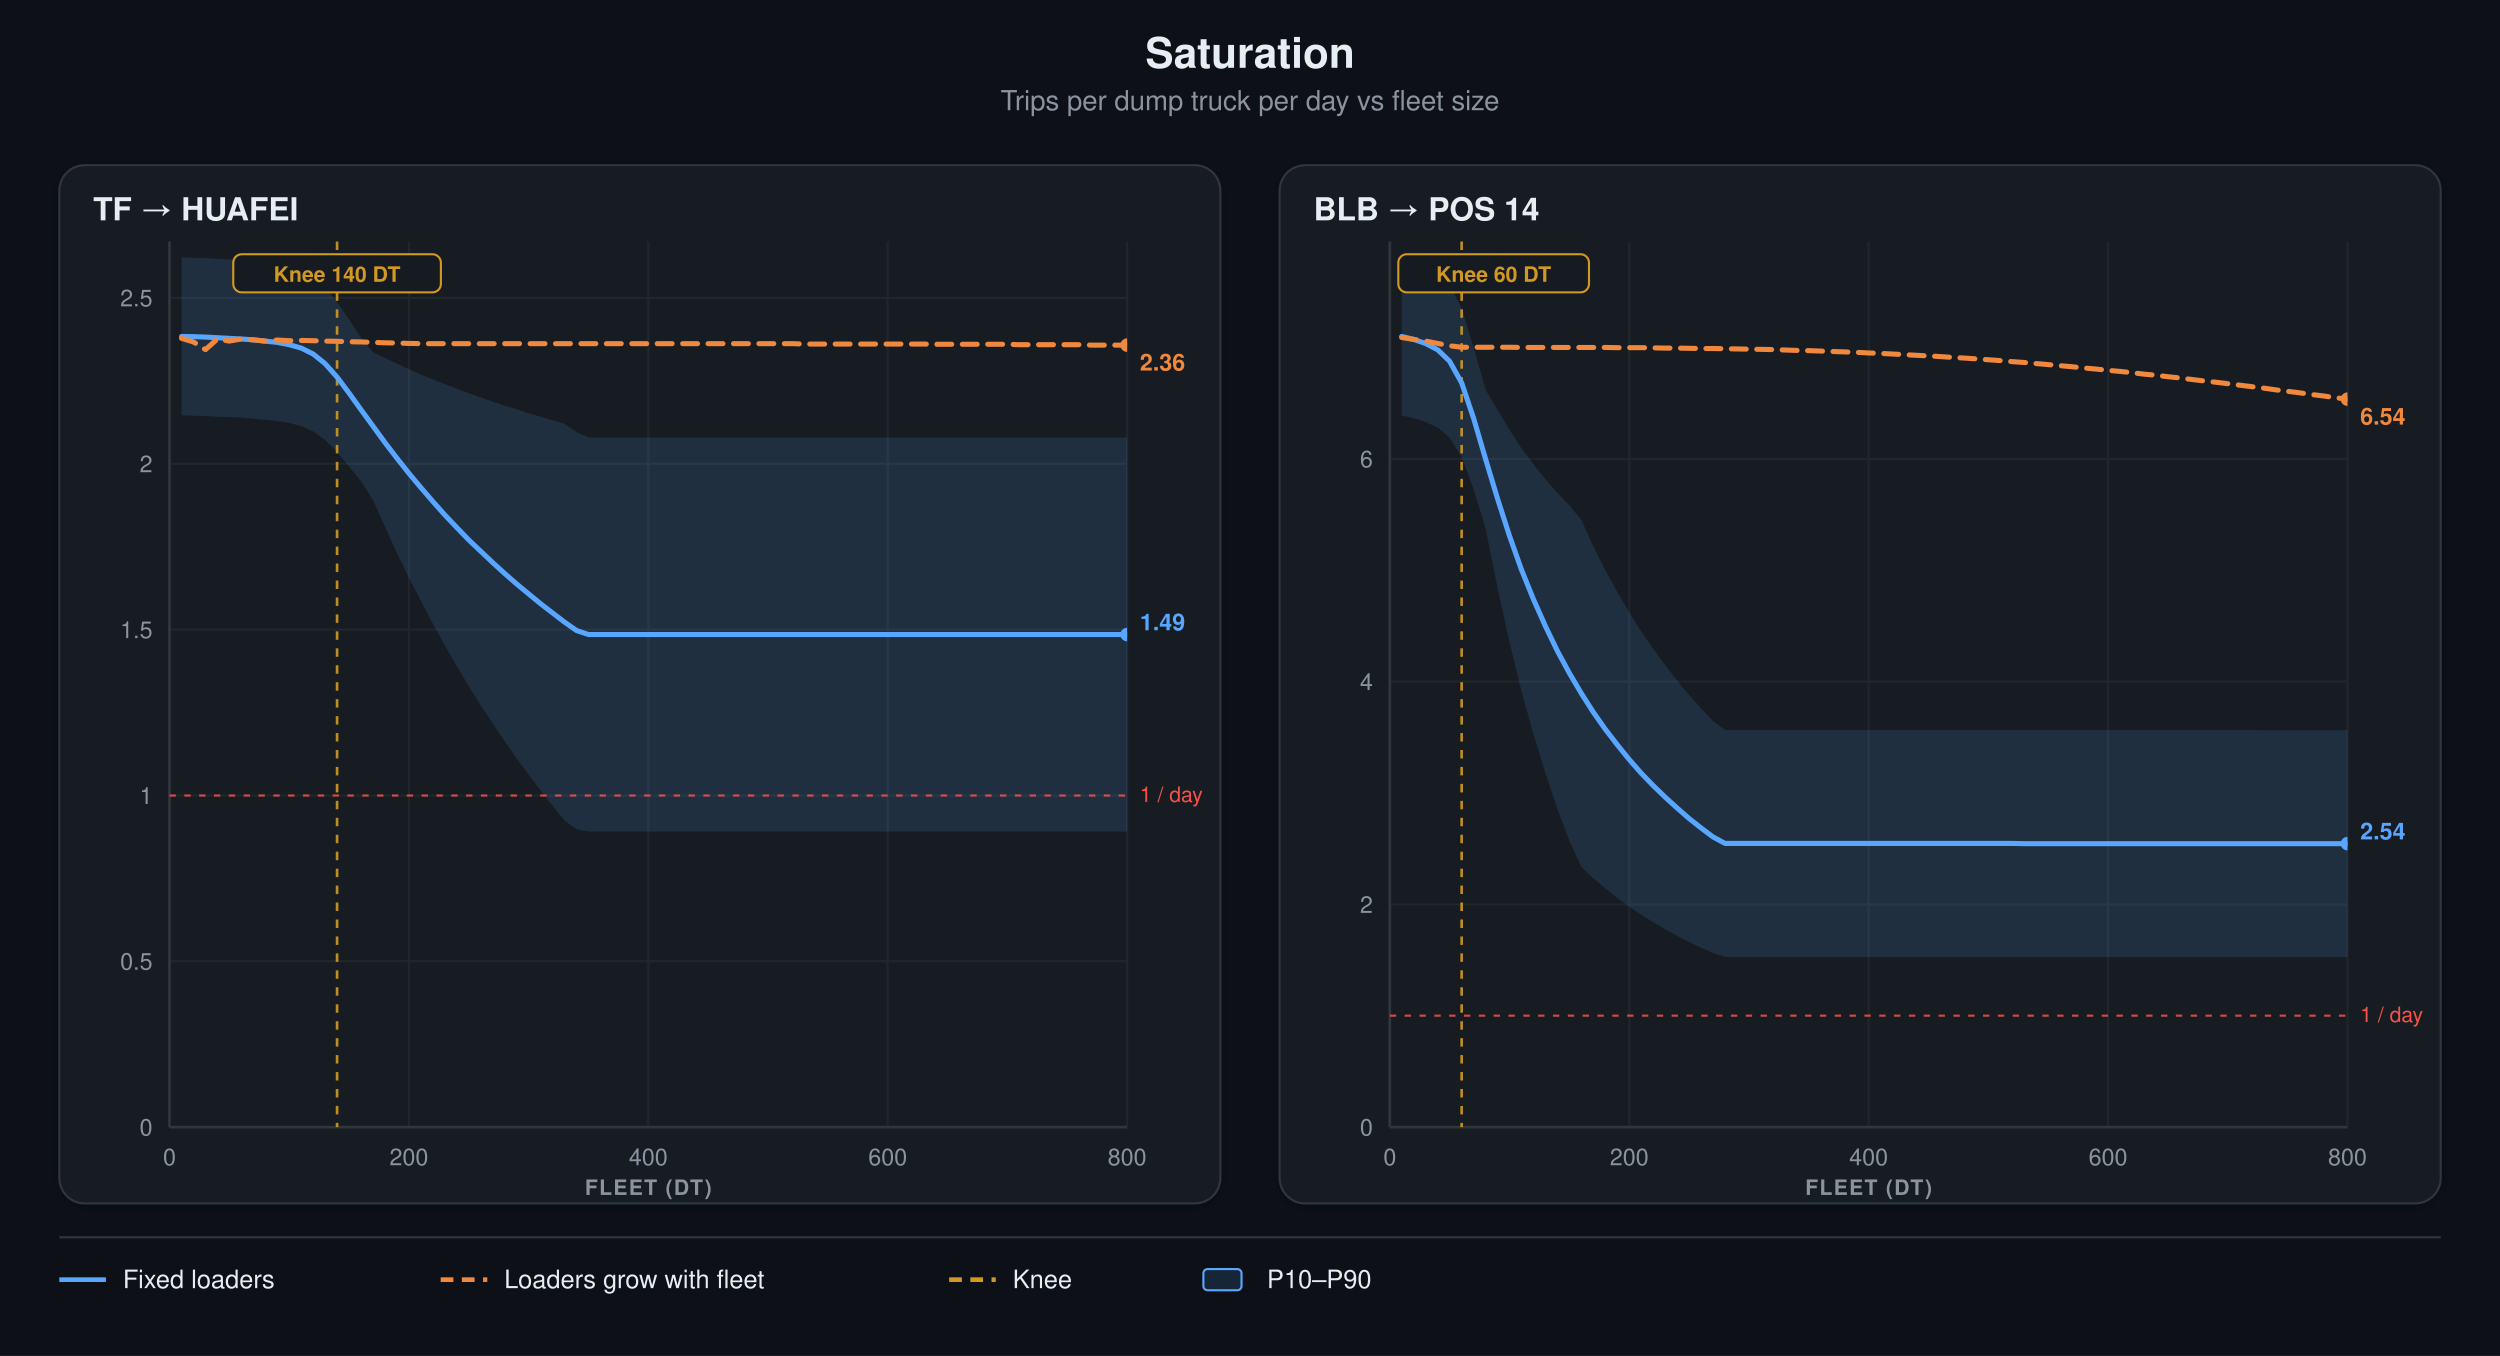
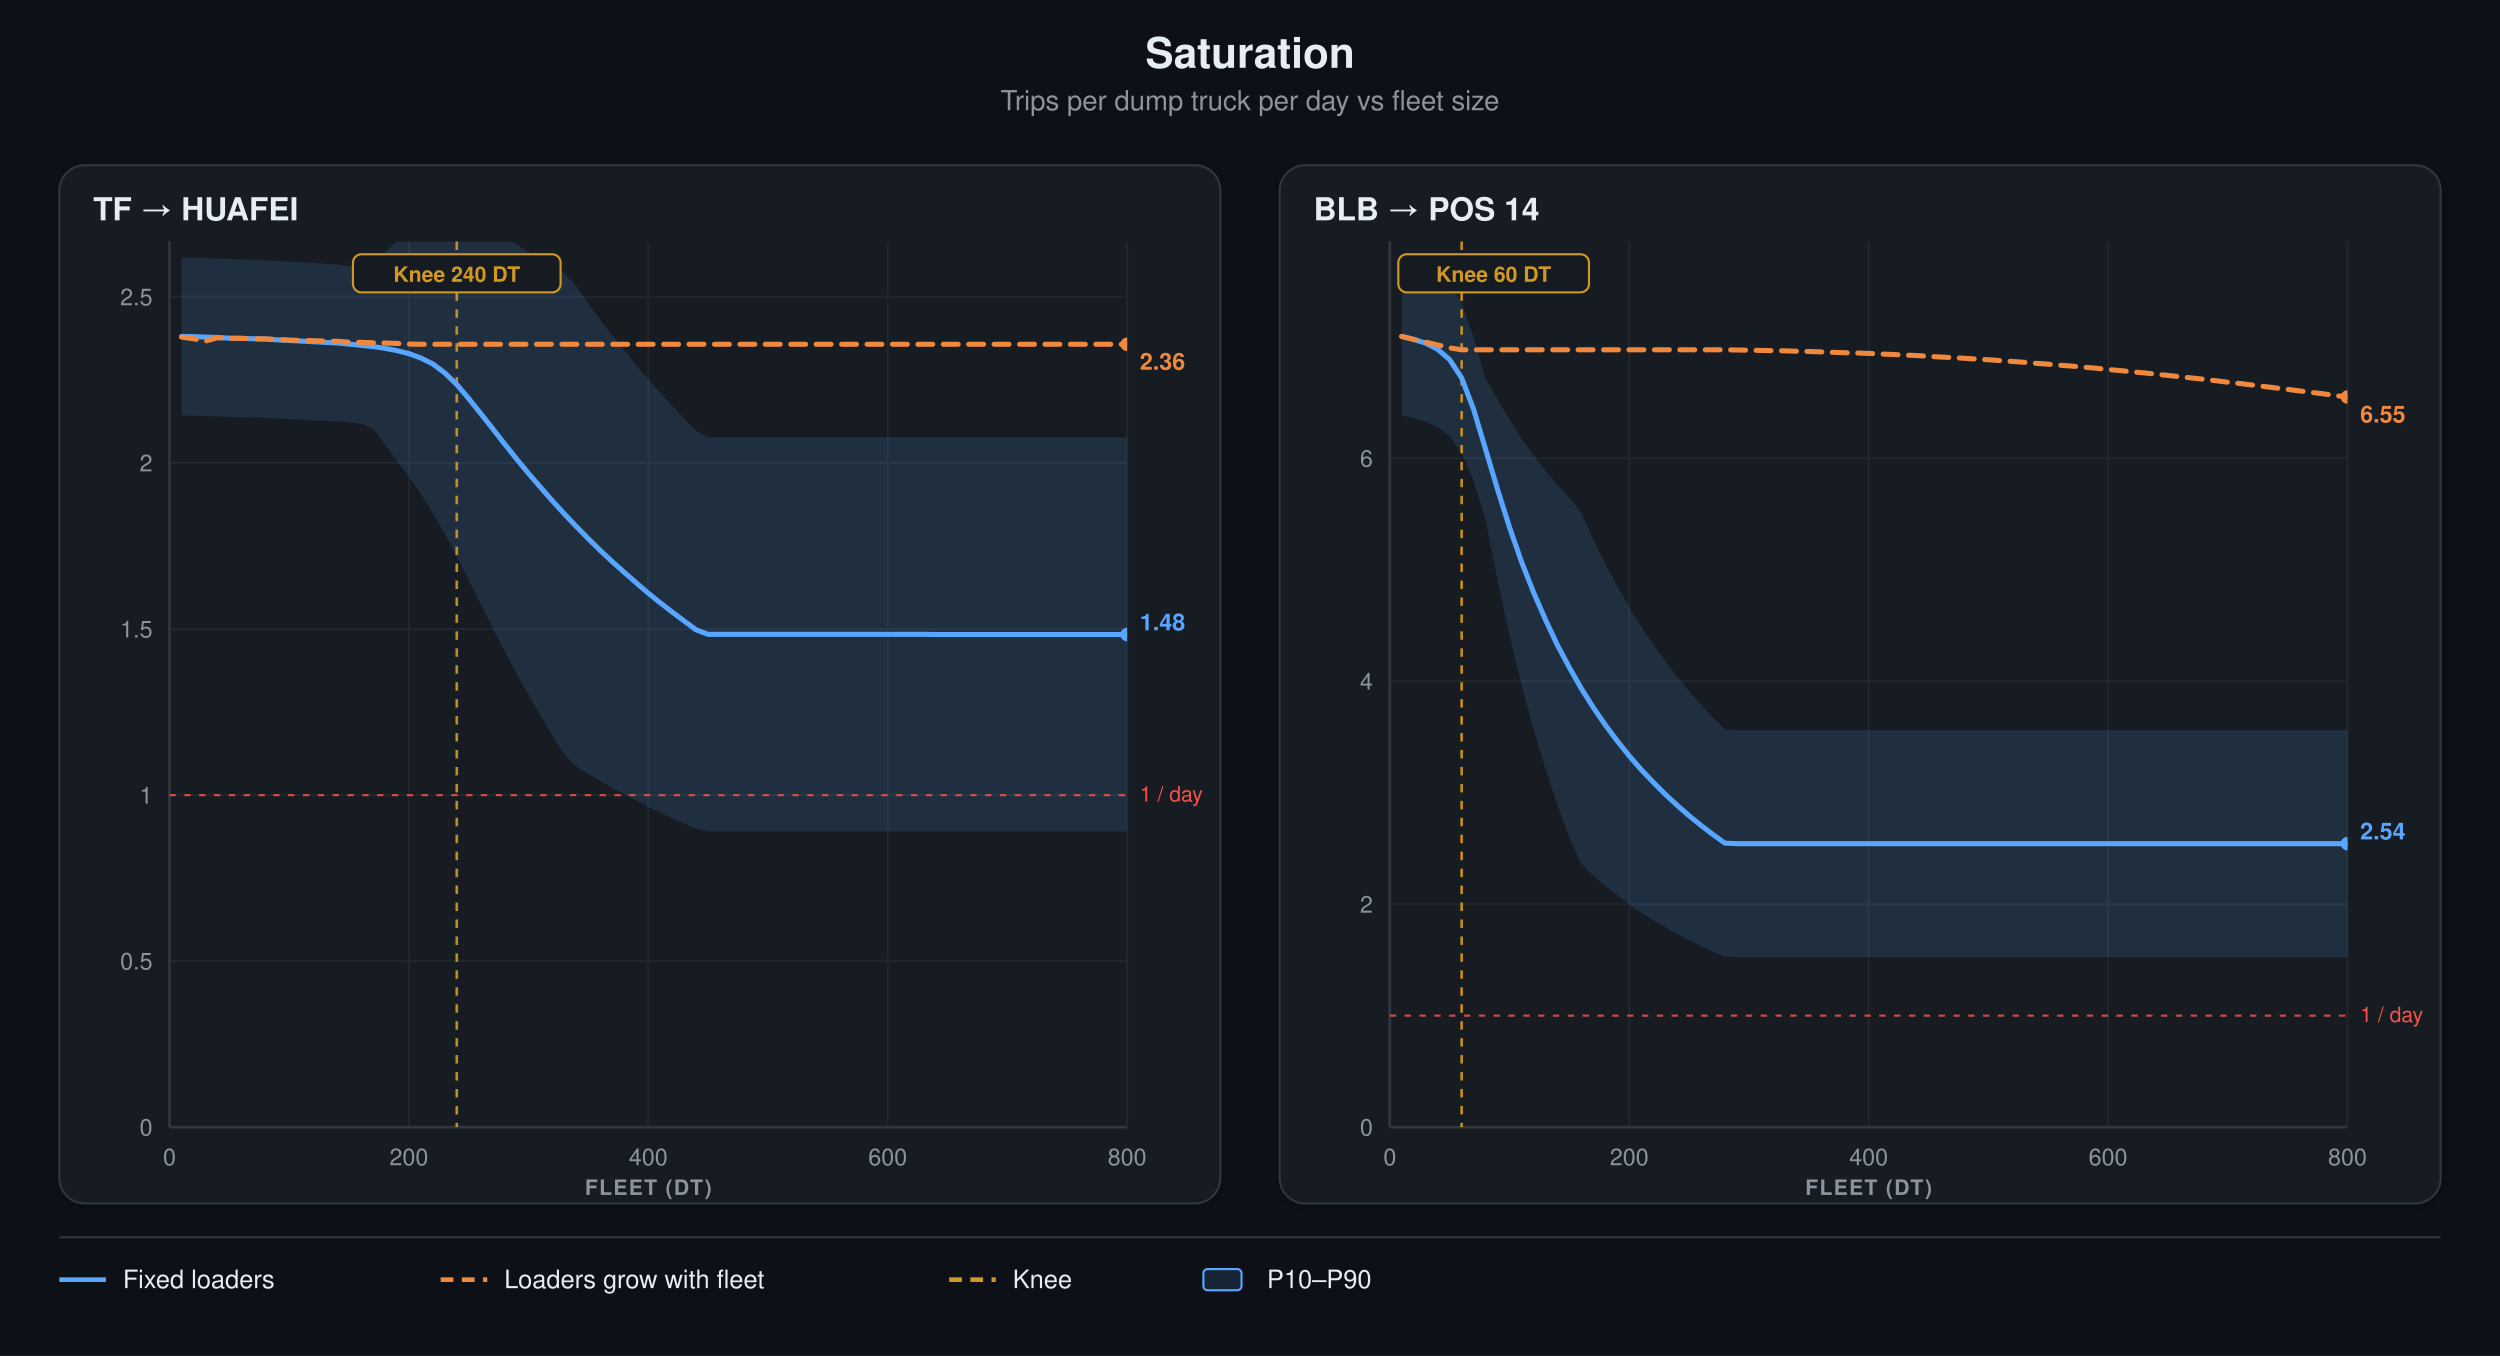
<svg xmlns="http://www.w3.org/2000/svg" width="1180" height="640" viewBox="0 0 1180 640" font-family="ui-sans-serif,system-ui,-apple-system,Segoe UI,Helvetica,Arial,sans-serif">
  <rect width="1180" height="640" fill="#0d1117" />
  <text x="590" y="32" fill="#e6edf3" font-size="20" font-weight="700" text-anchor="middle">Saturation</text>
  <text x="590" y="52" fill="#8b949e" font-size="13" text-anchor="middle">Trips per dump truck per day vs fleet size</text>
  <defs>
    <filter id="sc-soft" x="-5%" y="-5%" width="110%" height="110%">
      <feDropShadow dx="0" dy="1" stdDeviation="2" flood-color="#000" flood-opacity=".35" />
    </filter>
  </defs>
  <g filter="url(#sc-soft)">
    <rect x="28.0" y="78.0" width="548.0" height="490.0" rx="12" fill="#161b22" stroke="#30363d" />
  </g>
  <text x="44.0" y="104.0" fill="#e6edf3" font-size="15" font-weight="700">TF → HUAFEI</text>
  <clipPath id="sc-clip-0">
    <rect x="80.0" y="114.0" width="452.0" height="418.0" />
  </clipPath>
  <line x1="80.0" y1="532.0" x2="532.0" y2="532.0" stroke="#21262d" stroke-width="1" />
  <text x="72.0" y="536.0" fill="#8b949e" font-size="11" text-anchor="end" style="font-variant-numeric:tabular-nums">0</text>
-   <line x1="80.0" y1="453.7" x2="532.0" y2="453.7" stroke="#21262d" stroke-width="1" />
-   <text x="72.0" y="457.7" fill="#8b949e" font-size="11" text-anchor="end" style="font-variant-numeric:tabular-nums">0.5</text>
-   <line x1="80.0" y1="375.5" x2="532.0" y2="375.5" stroke="#21262d" stroke-width="1" />
-   <text x="72.0" y="379.5" fill="#8b949e" font-size="11" text-anchor="end" style="font-variant-numeric:tabular-nums">1</text>
-   <line x1="80.0" y1="297.2" x2="532.0" y2="297.2" stroke="#21262d" stroke-width="1" />
-   <text x="72.0" y="301.2" fill="#8b949e" font-size="11" text-anchor="end" style="font-variant-numeric:tabular-nums">1.5</text>
-   <line x1="80.0" y1="218.9" x2="532.0" y2="218.9" stroke="#21262d" stroke-width="1" />
-   <text x="72.0" y="222.9" fill="#8b949e" font-size="11" text-anchor="end" style="font-variant-numeric:tabular-nums">2</text>
-   <line x1="80.0" y1="140.6" x2="532.0" y2="140.6" stroke="#21262d" stroke-width="1" />
-   <text x="72.0" y="144.6" fill="#8b949e" font-size="11" text-anchor="end" style="font-variant-numeric:tabular-nums">2.5</text>
+   <line x1="80.0" y1="453.6" x2="532.0" y2="453.6" stroke="#21262d" stroke-width="1" />
+   <text x="72.0" y="457.6" fill="#8b949e" font-size="11" text-anchor="end" style="font-variant-numeric:tabular-nums">0.5</text>
+   <line x1="80.0" y1="375.3" x2="532.0" y2="375.3" stroke="#21262d" stroke-width="1" />
+   <text x="72.0" y="379.3" fill="#8b949e" font-size="11" text-anchor="end" style="font-variant-numeric:tabular-nums">1</text>
+   <line x1="80.0" y1="296.9" x2="532.0" y2="296.9" stroke="#21262d" stroke-width="1" />
+   <text x="72.0" y="300.9" fill="#8b949e" font-size="11" text-anchor="end" style="font-variant-numeric:tabular-nums">1.5</text>
+   <line x1="80.0" y1="218.5" x2="532.0" y2="218.5" stroke="#21262d" stroke-width="1" />
+   <text x="72.0" y="222.5" fill="#8b949e" font-size="11" text-anchor="end" style="font-variant-numeric:tabular-nums">2</text>
+   <line x1="80.0" y1="140.1" x2="532.0" y2="140.1" stroke="#21262d" stroke-width="1" />
+   <text x="72.0" y="144.1" fill="#8b949e" font-size="11" text-anchor="end" style="font-variant-numeric:tabular-nums">2.5</text>
  <line x1="80.0" y1="114.0" x2="80.0" y2="532.0" stroke="#21262d" stroke-width="1" />
  <text x="80.0" y="550.0" fill="#8b949e" font-size="11" text-anchor="middle" style="font-variant-numeric:tabular-nums">0</text>
  <line x1="193.0" y1="114.0" x2="193.0" y2="532.0" stroke="#21262d" stroke-width="1" />
  <text x="193.0" y="550.0" fill="#8b949e" font-size="11" text-anchor="middle" style="font-variant-numeric:tabular-nums">200</text>
  <line x1="306.0" y1="114.0" x2="306.0" y2="532.0" stroke="#21262d" stroke-width="1" />
  <text x="306.0" y="550.0" fill="#8b949e" font-size="11" text-anchor="middle" style="font-variant-numeric:tabular-nums">400</text>
  <line x1="419.0" y1="114.0" x2="419.0" y2="532.0" stroke="#21262d" stroke-width="1" />
  <text x="419.0" y="550.0" fill="#8b949e" font-size="11" text-anchor="middle" style="font-variant-numeric:tabular-nums">600</text>
  <line x1="532.0" y1="114.0" x2="532.0" y2="532.0" stroke="#21262d" stroke-width="1" />
  <text x="532.0" y="550.0" fill="#8b949e" font-size="11" text-anchor="middle" style="font-variant-numeric:tabular-nums">800</text>
  <line x1="80.0" y1="114.0" x2="80.0" y2="532.0" stroke="#30363d" stroke-width="1.25" />
  <line x1="80.0" y1="532.0" x2="532.0" y2="532.0" stroke="#30363d" stroke-width="1.25" />
  <text x="306.0" y="564.0" fill="#8b949e" font-size="10" font-weight="700" letter-spacing=".06em" text-anchor="middle">FLEET (DT)</text>
  <g clip-path="url(#sc-clip-0)">
-     <polygon points="85.7,121.4 91.3,121.7 97.0,121.8 102.6,122.2 108.2,122.5 113.9,122.8 119.5,123.2 125.2,123.9 130.8,124.7 136.5,125.8 142.2,127.6 147.8,130.6 153.4,135.6 159.1,142.7 164.8,150.8 170.4,159.4 176.1,166.3 181.7,169.0 187.3,171.6 193.0,174.3 198.7,176.8 204.3,179.1 209.9,181.3 215.6,183.5 221.2,185.6 226.9,187.6 232.6,189.6 238.2,191.5 243.8,193.2 249.5,195.1 255.2,196.7 260.8,198.4 266.4,200.0 272.1,204.0 277.8,206.5 283.4,206.5 289.1,206.5 294.7,206.5 300.4,206.5 306.0,206.5 311.6,206.5 317.3,206.5 322.9,206.5 328.6,206.5 334.2,206.5 339.9,206.5 345.6,206.5 351.2,206.5 356.9,206.5 362.5,206.5 368.1,206.5 373.8,206.5 379.4,206.5 385.1,206.5 390.8,206.5 396.4,206.5 402.1,206.5 407.7,206.5 413.4,206.5 419.0,206.5 424.6,206.5 430.3,206.5 435.9,206.5 441.6,206.5 447.2,206.5 452.9,206.5 458.6,206.5 464.2,206.5 469.9,206.5 475.5,206.5 481.1,206.5 486.8,206.5 492.4,206.5 498.1,206.5 503.8,206.5 509.4,206.5 515.0,206.5 520.7,206.5 526.4,206.5 532.0,206.5 532.0,392.5 526.4,392.5 520.7,392.5 515.0,392.5 509.4,392.5 503.8,392.5 498.1,392.5 492.4,392.5 486.8,392.5 481.1,392.5 475.5,392.5 469.9,392.5 464.2,392.5 458.6,392.5 452.9,392.5 447.2,392.5 441.6,392.5 435.9,392.5 430.3,392.5 424.6,392.5 419.0,392.5 413.4,392.5 407.7,392.5 402.1,392.5 396.4,392.5 390.8,392.5 385.1,392.5 379.4,392.5 373.8,392.5 368.1,392.5 362.5,392.5 356.9,392.5 351.2,392.5 345.6,392.5 339.9,392.5 334.2,392.5 328.6,392.5 322.9,392.5 317.3,392.5 311.6,392.5 306.0,392.5 300.4,392.5 294.7,392.5 289.1,392.5 283.4,392.5 277.8,392.5 272.1,391.4 266.4,387.2 260.8,380.3 255.2,373.1 249.5,365.6 243.8,357.9 238.2,349.8 232.6,341.5 226.9,332.9 221.2,323.8 215.6,314.4 209.9,304.5 204.3,294.4 198.7,283.7 193.0,272.6 187.3,260.9 181.7,248.6 176.1,236.0 170.4,227.2 164.8,220.2 159.1,213.4 153.4,207.6 147.8,203.6 142.2,201.1 136.5,199.6 130.8,198.7 125.2,198.1 119.5,197.6 113.9,197.1 108.2,196.8 102.6,196.7 97.0,196.4 91.3,196.2 85.7,196.0" fill="rgba(88,166,255,.14)" stroke="none" />
-     <line x1="80.0" y1="375.5" x2="532.0" y2="375.5" stroke="#f85149" stroke-width="1" stroke-dasharray="3 4" stroke-opacity=".85" />
-     <line x1="159.1" y1="114.0" x2="159.1" y2="532.0" stroke="#d29922" stroke-width="1.25" stroke-dasharray="4 4" stroke-opacity=".9" />
-     <polyline points="85.7,158.8 91.3,158.9 97.0,159.1 102.6,159.4 108.2,159.7 113.9,160.0 119.5,160.4 125.2,161.0 130.8,161.6 136.5,162.7 142.2,164.3 147.8,167.1 153.4,171.6 159.1,178.0 164.8,185.6 170.4,193.4 176.1,201.2 181.7,208.9 187.3,216.2 193.0,223.4 198.7,230.2 204.3,236.7 209.9,243.0 215.6,249.0 221.2,254.8 226.9,260.2 232.6,265.6 238.2,270.7 243.8,275.6 249.5,280.3 255.2,285.0 260.8,289.3 266.4,293.6 272.1,297.6 277.8,299.5 283.4,299.5 289.1,299.5 294.7,299.5 300.4,299.5 306.0,299.5 311.6,299.5 317.3,299.5 322.9,299.5 328.6,299.5 334.2,299.5 339.9,299.5 345.6,299.5 351.2,299.5 356.9,299.5 362.5,299.5 368.1,299.5 373.8,299.5 379.4,299.5 385.1,299.5 390.8,299.5 396.4,299.5 402.1,299.5 407.7,299.5 413.4,299.5 419.0,299.5 424.6,299.5 430.3,299.5 435.9,299.5 441.6,299.5 447.2,299.5 452.9,299.5 458.6,299.5 464.2,299.5 469.9,299.5 475.5,299.5 481.1,299.5 486.8,299.5 492.4,299.5 498.1,299.5 503.8,299.5 509.4,299.5 515.0,299.5 520.7,299.5 526.4,299.5 532.0,299.5" fill="none" stroke="#58a6ff" stroke-width="2.4" stroke-linejoin="round" stroke-linecap="round" />
+     <polygon points="85.7,121.5 91.3,121.6 97.0,121.8 102.6,122.1 108.2,122.3 113.9,122.4 119.5,122.7 125.2,122.9 130.8,123.2 136.5,123.5 142.2,123.8 147.8,124.1 153.4,124.6 159.1,124.9 164.8,125.6 170.4,126.0 176.1,124.8 181.7,119.1 187.3,113.6 193.0,108.8 198.7,104.6 204.3,101.6 209.9,100.2 215.6,100.5 221.2,102.4 226.9,105.2 232.6,108.5 238.2,111.9 243.8,115.4 249.5,119.0 255.2,122.4 260.8,125.7 266.4,129.0 272.1,135.3 277.8,143.3 283.4,150.9 289.1,158.5 294.7,165.5 300.4,172.4 306.0,179.2 311.6,185.4 317.3,191.7 322.9,197.7 328.6,203.5 334.2,206.4 339.9,206.4 345.6,206.4 351.2,206.4 356.9,206.4 362.5,206.4 368.1,206.4 373.8,206.4 379.4,206.4 385.1,206.4 390.8,206.4 396.4,206.4 402.1,206.4 407.7,206.4 413.4,206.4 419.0,206.4 424.6,206.4 430.3,206.4 435.9,206.4 441.6,206.4 447.2,206.4 452.9,206.4 458.6,206.4 464.2,206.4 469.9,206.4 475.5,206.4 481.1,206.4 486.8,206.4 492.4,206.4 498.1,206.4 503.8,206.4 509.4,206.4 515.0,206.4 520.7,206.4 526.4,206.4 532.0,206.4 532.0,392.5 526.4,392.5 520.7,392.5 515.0,392.5 509.4,392.5 503.8,392.5 498.1,392.5 492.4,392.5 486.8,392.5 481.1,392.5 475.5,392.5 469.9,392.5 464.2,392.5 458.6,392.5 452.9,392.5 447.2,392.5 441.6,392.5 435.9,392.5 430.3,392.5 424.6,392.5 419.0,392.5 413.4,392.5 407.7,392.5 402.1,392.5 396.4,392.5 390.8,392.5 385.1,392.5 379.4,392.5 373.8,392.5 368.1,392.5 362.5,392.5 356.9,392.5 351.2,392.5 345.6,392.5 339.9,392.5 334.2,392.5 328.6,391.2 322.9,388.7 317.3,386.1 311.6,383.6 306.0,380.7 300.4,377.9 294.7,374.9 289.1,372.0 283.4,368.7 277.8,365.4 272.1,361.9 266.4,356.3 260.8,347.4 255.2,337.9 249.5,328.1 243.8,317.9 238.2,307.2 232.6,296.4 226.9,285.1 221.2,273.7 215.6,262.6 209.9,251.9 204.3,242.2 198.7,233.2 193.0,225.1 187.3,217.3 181.7,209.7 176.1,202.4 170.4,199.9 164.8,199.4 159.1,198.9 153.4,198.6 147.8,198.3 142.2,198.0 136.5,197.8 130.8,197.5 125.2,197.3 119.5,197.0 113.9,196.9 108.2,196.7 102.6,196.6 97.0,196.4 91.3,196.2 85.7,196.1" fill="rgba(88,166,255,.14)" stroke="none" />
+     <line x1="80.0" y1="375.3" x2="532.0" y2="375.3" stroke="#f85149" stroke-width="1" stroke-dasharray="3 4" stroke-opacity=".85" />
+     <line x1="215.6" y1="114.0" x2="215.6" y2="532.0" stroke="#d29922" stroke-width="1.25" stroke-dasharray="4 4" stroke-opacity=".9" />
+     <polyline points="85.7,158.8 91.3,158.9 97.0,159.1 102.6,159.3 108.2,159.6 113.9,159.7 119.5,159.9 125.2,160.0 130.8,160.4 136.5,160.7 142.2,161.0 147.8,161.3 153.4,161.6 159.1,161.9 164.8,162.4 170.4,163.0 176.1,163.6 181.7,164.4 187.3,165.5 193.0,166.9 198.7,169.0 204.3,171.8 209.9,176.0 215.6,181.5 221.2,188.1 226.9,195.2 232.6,202.4 238.2,209.6 243.8,216.6 249.5,223.5 255.2,230.1 260.8,236.5 266.4,242.6 272.1,248.6 277.8,254.4 283.4,259.9 289.1,265.2 294.7,270.2 300.4,275.2 306.0,280.0 311.6,284.5 317.3,288.9 322.9,293.1 328.6,297.3 334.2,299.4 339.9,299.4 345.6,299.4 351.2,299.4 356.9,299.4 362.5,299.4 368.1,299.4 373.8,299.4 379.4,299.4 385.1,299.4 390.8,299.4 396.4,299.4 402.1,299.4 407.7,299.4 413.4,299.4 419.0,299.4 424.6,299.4 430.3,299.4 435.9,299.4 441.6,299.5 447.2,299.5 452.9,299.5 458.6,299.5 464.2,299.5 469.9,299.5 475.5,299.5 481.1,299.5 486.8,299.5 492.4,299.5 498.1,299.5 503.8,299.5 509.4,299.5 515.0,299.5 520.7,299.5 526.4,299.5 532.0,299.5" fill="none" stroke="#58a6ff" stroke-width="2.4" stroke-linejoin="round" stroke-linecap="round" />
    <circle cx="532.0" cy="299.5" r="3.2" fill="#58a6ff" />
-     <polyline points="85.7,159.7 91.3,161.4 97.0,165.0 102.6,160.0 108.2,161.0 113.9,160.0 119.5,160.4 125.2,161.0 130.8,160.5 136.5,160.8 142.2,160.7 147.8,160.8 153.4,161.0 159.1,161.1 164.8,161.3 170.4,161.4 176.1,161.6 181.7,161.8 187.3,161.9 193.0,162.1 198.7,162.2 204.3,162.2 209.9,162.2 215.6,162.2 221.2,162.2 226.9,162.2 232.6,162.2 238.2,162.2 243.8,162.2 249.5,162.2 255.2,162.2 260.8,162.2 266.4,162.2 272.1,162.2 277.8,162.2 283.4,162.2 289.1,162.2 294.7,162.2 300.4,162.2 306.0,162.2 311.6,162.2 317.3,162.2 322.9,162.2 328.6,162.2 334.2,162.2 339.9,162.2 345.6,162.2 351.2,162.2 356.9,162.2 362.5,162.2 368.1,162.2 373.8,162.2 379.4,162.4 385.1,162.4 390.8,162.4 396.4,162.4 402.1,162.4 407.7,162.4 413.4,162.4 419.0,162.4 424.6,162.4 430.3,162.4 435.9,162.4 441.6,162.5 447.2,162.5 452.9,162.5 458.6,162.5 464.2,162.5 469.9,162.5 475.5,162.5 481.1,162.7 486.8,162.7 492.4,162.7 498.1,162.7 503.8,162.7 509.4,162.7 515.0,162.9 520.7,162.9 526.4,162.9 532.0,162.9" fill="none" stroke="#f0883e" stroke-width="2.4" stroke-linejoin="round" stroke-linecap="round" stroke-dasharray="7 5" />
-     <circle cx="532.0" cy="162.9" r="3.2" fill="#f0883e" />
+     <polyline points="85.7,159.1 91.3,159.9 97.0,161.0 102.6,159.4 108.2,159.7 113.9,159.7 119.5,159.9 125.2,160.0 130.8,160.2 136.5,160.5 142.2,160.7 147.8,160.8 153.4,161.0 159.1,161.1 164.8,161.5 170.4,161.6 176.1,161.8 181.7,161.9 187.3,162.1 193.0,162.4 198.7,162.5 204.3,162.5 209.9,162.5 215.6,162.5 221.2,162.5 226.9,162.5 232.6,162.5 238.2,162.5 243.8,162.5 249.5,162.5 255.2,162.5 260.8,162.5 266.4,162.5 272.1,162.5 277.8,162.5 283.4,162.5 289.1,162.5 294.7,162.5 300.4,162.5 306.0,162.5 311.6,162.5 317.3,162.5 322.9,162.5 328.6,162.5 334.2,162.5 339.9,162.5 345.6,162.5 351.2,162.5 356.9,162.5 362.5,162.5 368.1,162.5 373.8,162.5 379.4,162.5 385.1,162.5 390.8,162.5 396.4,162.5 402.1,162.5 407.7,162.5 413.4,162.5 419.0,162.5 424.6,162.5 430.3,162.5 435.9,162.5 441.6,162.5 447.2,162.5 452.9,162.5 458.6,162.5 464.2,162.5 469.9,162.5 475.5,162.5 481.1,162.5 486.8,162.5 492.4,162.5 498.1,162.5 503.8,162.5 509.4,162.5 515.0,162.5 520.7,162.5 526.4,162.5 532.0,162.5" fill="none" stroke="#f0883e" stroke-width="2.4" stroke-linejoin="round" stroke-linecap="round" stroke-dasharray="7 5" />
+     <circle cx="532.0" cy="162.5" r="3.2" fill="#f0883e" />
  </g>
-   <text x="538.0" y="378.5" fill="#f85149" font-size="10" text-anchor="start">1 / day</text>
-   <rect x="110.1" y="120.0" width="98.0" height="18" rx="4" fill="#161b22" stroke="#d29922" />
-   <text x="159.1" y="133.0" fill="#d29922" font-size="10" font-weight="700" text-anchor="middle">Knee 140 DT</text>
-   <text x="538.0" y="297.5" fill="#58a6ff" font-size="11" font-weight="700" style="font-variant-numeric:tabular-nums">1.49</text>
-   <text x="538.0" y="174.9" fill="#f0883e" font-size="11" font-weight="700" style="font-variant-numeric:tabular-nums">2.36</text>
+   <text x="538.0" y="378.3" fill="#f85149" font-size="10" text-anchor="start">1 / day</text>
+   <rect x="166.6" y="120.0" width="98.0" height="18" rx="4" fill="#161b22" stroke="#d29922" />
+   <text x="215.6" y="133.0" fill="#d29922" font-size="10" font-weight="700" text-anchor="middle">Knee 240 DT</text>
+   <text x="538.0" y="297.5" fill="#58a6ff" font-size="11" font-weight="700" style="font-variant-numeric:tabular-nums">1.48</text>
+   <text x="538.0" y="174.5" fill="#f0883e" font-size="11" font-weight="700" style="font-variant-numeric:tabular-nums">2.36</text>
  <g filter="url(#sc-soft)">
    <rect x="604.0" y="78.0" width="548.0" height="490.0" rx="12" fill="#161b22" stroke="#30363d" />
  </g>
  <text x="620.0" y="104.0" fill="#e6edf3" font-size="15" font-weight="700">BLB → POS 14</text>
  <clipPath id="sc-clip-1">
    <rect x="656.0" y="114.0" width="452.0" height="418.0" />
  </clipPath>
  <line x1="656.0" y1="532.0" x2="1108.0" y2="532.0" stroke="#21262d" stroke-width="1" />
  <text x="648.0" y="536.0" fill="#8b949e" font-size="11" text-anchor="end" style="font-variant-numeric:tabular-nums">0</text>
-   <line x1="656.0" y1="426.9" x2="1108.0" y2="426.9" stroke="#21262d" stroke-width="1" />
-   <text x="648.0" y="430.9" fill="#8b949e" font-size="11" text-anchor="end" style="font-variant-numeric:tabular-nums">2</text>
-   <line x1="656.0" y1="321.7" x2="1108.0" y2="321.7" stroke="#21262d" stroke-width="1" />
-   <text x="648.0" y="325.7" fill="#8b949e" font-size="11" text-anchor="end" style="font-variant-numeric:tabular-nums">4</text>
-   <line x1="656.0" y1="216.6" x2="1108.0" y2="216.6" stroke="#21262d" stroke-width="1" />
-   <text x="648.0" y="220.6" fill="#8b949e" font-size="11" text-anchor="end" style="font-variant-numeric:tabular-nums">6</text>
+   <line x1="656.0" y1="426.8" x2="1108.0" y2="426.8" stroke="#21262d" stroke-width="1" />
+   <text x="648.0" y="430.8" fill="#8b949e" font-size="11" text-anchor="end" style="font-variant-numeric:tabular-nums">2</text>
+   <line x1="656.0" y1="321.5" x2="1108.0" y2="321.5" stroke="#21262d" stroke-width="1" />
+   <text x="648.0" y="325.5" fill="#8b949e" font-size="11" text-anchor="end" style="font-variant-numeric:tabular-nums">4</text>
+   <line x1="656.0" y1="216.3" x2="1108.0" y2="216.3" stroke="#21262d" stroke-width="1" />
+   <text x="648.0" y="220.3" fill="#8b949e" font-size="11" text-anchor="end" style="font-variant-numeric:tabular-nums">6</text>
  <line x1="656.0" y1="114.0" x2="656.0" y2="532.0" stroke="#21262d" stroke-width="1" />
  <text x="656.0" y="550.0" fill="#8b949e" font-size="11" text-anchor="middle" style="font-variant-numeric:tabular-nums">0</text>
  <line x1="769.0" y1="114.0" x2="769.0" y2="532.0" stroke="#21262d" stroke-width="1" />
  <text x="769.0" y="550.0" fill="#8b949e" font-size="11" text-anchor="middle" style="font-variant-numeric:tabular-nums">200</text>
  <line x1="882.0" y1="114.0" x2="882.0" y2="532.0" stroke="#21262d" stroke-width="1" />
  <text x="882.0" y="550.0" fill="#8b949e" font-size="11" text-anchor="middle" style="font-variant-numeric:tabular-nums">400</text>
  <line x1="995.0" y1="114.0" x2="995.0" y2="532.0" stroke="#21262d" stroke-width="1" />
  <text x="995.0" y="550.0" fill="#8b949e" font-size="11" text-anchor="middle" style="font-variant-numeric:tabular-nums">600</text>
  <line x1="1108.0" y1="114.0" x2="1108.0" y2="532.0" stroke="#21262d" stroke-width="1" />
  <text x="1108.0" y="550.0" fill="#8b949e" font-size="11" text-anchor="middle" style="font-variant-numeric:tabular-nums">800</text>
  <line x1="656.0" y1="114.0" x2="656.0" y2="532.0" stroke="#30363d" stroke-width="1.25" />
  <line x1="656.0" y1="532.0" x2="1108.0" y2="532.0" stroke="#30363d" stroke-width="1.25" />
  <text x="882.0" y="564.0" fill="#8b949e" font-size="10" font-weight="700" letter-spacing=".06em" text-anchor="middle">FLEET (DT)</text>
  <g clip-path="url(#sc-clip-1)">
-     <polygon points="661.6,121.5 667.3,123.0 673.0,125.2 678.6,128.5 684.2,134.3 689.9,145.6 695.5,163.8 701.2,184.0 706.9,193.6 712.5,202.9 718.1,211.5 723.8,219.2 729.5,226.3 735.1,232.7 740.8,238.6 746.4,245.5 752.0,257.8 757.7,269.1 763.4,279.5 769.0,289.1 774.6,298.0 780.3,306.3 786.0,314.0 791.6,321.2 797.2,328.0 802.9,334.3 808.5,340.3 814.2,344.6 819.9,344.6 825.5,344.6 831.1,344.6 836.8,344.6 842.5,344.6 848.1,344.6 853.8,344.6 859.4,344.6 865.0,344.6 870.7,344.6 876.4,344.6 882.0,344.6 887.6,344.6 893.3,344.6 899.0,344.6 904.6,344.6 910.2,344.6 915.9,344.6 921.5,344.6 927.2,344.6 932.9,344.6 938.5,344.6 944.1,344.6 949.8,344.6 955.5,344.6 961.1,344.6 966.8,344.6 972.4,344.6 978.0,344.6 983.7,344.6 989.4,344.6 995.0,344.6 1000.6,344.6 1006.3,344.6 1012.0,344.6 1017.6,344.6 1023.2,344.6 1028.9,344.6 1034.5,344.6 1040.2,344.6 1045.8,344.6 1051.5,344.6 1057.2,344.6 1062.8,344.6 1068.5,344.7 1074.1,344.7 1079.8,344.7 1085.4,344.7 1091.0,344.7 1096.7,344.7 1102.3,344.7 1108.0,344.7 1108.0,451.7 1102.3,451.7 1096.7,451.7 1091.0,451.7 1085.4,451.7 1079.8,451.7 1074.1,451.7 1068.5,451.7 1062.8,451.7 1057.2,451.7 1051.5,451.7 1045.8,451.7 1040.2,451.7 1034.5,451.7 1028.9,451.7 1023.2,451.7 1017.6,451.7 1012.0,451.7 1006.3,451.7 1000.6,451.7 995.0,451.7 989.4,451.7 983.7,451.7 978.0,451.7 972.4,451.7 966.8,451.7 961.1,451.7 955.5,451.7 949.8,451.7 944.1,451.7 938.5,451.7 932.9,451.7 927.2,451.7 921.5,451.7 915.9,451.7 910.2,451.7 904.6,451.7 899.0,451.7 893.3,451.7 887.6,451.7 882.0,451.7 876.4,451.7 870.7,451.7 865.0,451.7 859.4,451.7 853.8,451.7 848.1,451.7 842.5,451.7 836.8,451.7 831.1,451.7 825.5,451.7 819.9,451.7 814.2,451.7 808.5,449.8 802.9,447.3 797.2,444.6 791.6,441.7 786.0,438.6 780.3,435.3 774.6,431.7 769.0,427.9 763.4,423.8 757.7,419.3 752.0,414.5 746.4,409.2 740.8,396.9 735.1,381.8 729.5,365.1 723.8,346.6 718.1,326.1 712.5,303.2 706.9,277.7 701.2,249.4 695.5,230.7 689.9,215.8 684.2,206.6 678.6,201.8 673.0,199.2 667.3,197.4 661.6,196.1" fill="rgba(88,166,255,.14)" stroke="none" />
+     <polygon points="661.6,121.5 667.3,123.0 673.0,125.0 678.6,128.2 684.2,133.5 689.9,143.1 695.5,159.3 701.2,178.9 706.9,188.6 712.5,198.0 718.1,206.9 723.8,214.9 729.5,222.3 735.1,228.9 740.8,235.0 746.4,242.2 752.0,254.7 757.7,266.2 763.4,276.8 769.0,286.7 774.6,295.7 780.3,304.1 786.0,312.0 791.6,319.3 797.2,326.2 802.9,332.7 808.5,338.7 814.2,344.4 819.9,344.7 825.5,344.7 831.1,344.7 836.8,344.7 842.5,344.7 848.1,344.7 853.8,344.7 859.4,344.7 865.0,344.7 870.7,344.7 876.4,344.7 882.0,344.7 887.6,344.7 893.3,344.7 899.0,344.7 904.6,344.7 910.2,344.7 915.9,344.7 921.5,344.7 927.2,344.7 932.9,344.7 938.5,344.7 944.1,344.7 949.8,344.7 955.5,344.7 961.1,344.7 966.8,344.7 972.4,344.7 978.0,344.7 983.7,344.7 989.4,344.7 995.0,344.7 1000.6,344.7 1006.3,344.7 1012.0,344.7 1017.6,344.7 1023.2,344.7 1028.9,344.7 1034.5,344.7 1040.2,344.7 1045.8,344.7 1051.5,344.7 1057.2,344.7 1062.8,344.7 1068.5,344.7 1074.1,344.7 1079.8,344.7 1085.4,344.7 1091.0,344.7 1096.7,344.7 1102.3,344.7 1108.0,344.7 1108.0,451.7 1102.3,451.7 1096.7,451.7 1091.0,451.7 1085.4,451.7 1079.8,451.7 1074.1,451.7 1068.5,451.7 1062.8,451.7 1057.2,451.7 1051.5,451.7 1045.8,451.7 1040.2,451.7 1034.5,451.7 1028.9,451.7 1023.2,451.7 1017.6,451.7 1012.0,451.7 1006.3,451.7 1000.6,451.7 995.0,451.7 989.4,451.7 983.7,451.7 978.0,451.7 972.4,451.7 966.8,451.7 961.1,451.7 955.5,451.7 949.8,451.7 944.1,451.7 938.5,451.7 932.9,451.7 927.2,451.7 921.5,451.7 915.9,451.7 910.2,451.7 904.6,451.7 899.0,451.7 893.3,451.7 887.6,451.7 882.0,451.7 876.4,451.7 870.7,451.7 865.0,451.7 859.4,451.7 853.8,451.7 848.1,451.7 842.5,451.7 836.8,451.7 831.1,451.7 825.5,451.7 819.9,451.7 814.2,451.6 808.5,449.2 802.9,446.5 797.2,443.8 791.6,440.9 786.0,437.7 780.3,434.3 774.6,430.8 769.0,426.9 763.4,422.6 757.7,418.1 752.0,413.2 746.4,407.8 740.8,395.3 735.1,379.9 729.5,362.9 723.8,344.1 718.1,323.1 712.5,299.8 706.9,273.9 701.2,245.3 695.5,227.0 689.9,213.8 684.2,205.9 678.6,201.6 673.0,199.0 667.3,197.4 661.6,196.1" fill="rgba(88,166,255,.14)" stroke="none" />
    <line x1="656.0" y1="479.4" x2="1108.0" y2="479.4" stroke="#f85149" stroke-width="1" stroke-dasharray="3 4" stroke-opacity=".85" />
    <line x1="689.9" y1="114.0" x2="689.9" y2="532.0" stroke="#d29922" stroke-width="1.25" stroke-dasharray="4 4" stroke-opacity=".9" />
-     <polyline points="661.6,158.8 667.3,160.2 673.0,162.2 678.6,165.1 684.2,170.5 689.9,180.7 695.5,197.3 701.2,216.7 706.9,235.6 712.5,253.0 718.1,268.8 723.8,282.9 729.5,295.7 735.1,307.3 740.8,317.8 746.4,327.3 752.0,336.1 757.7,344.2 763.4,351.6 769.0,358.5 774.6,364.9 780.3,370.8 786.0,376.3 791.6,381.4 797.2,386.3 802.9,390.8 808.5,395.0 814.2,398.1 819.9,398.1 825.5,398.1 831.1,398.1 836.8,398.1 842.5,398.1 848.1,398.1 853.8,398.1 859.4,398.1 865.0,398.1 870.7,398.1 876.4,398.1 882.0,398.1 887.6,398.1 893.3,398.1 899.0,398.1 904.6,398.1 910.2,398.1 915.9,398.1 921.5,398.1 927.2,398.1 932.9,398.1 938.5,398.1 944.1,398.1 949.8,398.1 955.5,398.2 961.1,398.2 966.8,398.2 972.4,398.2 978.0,398.2 983.7,398.2 989.4,398.2 995.0,398.2 1000.6,398.2 1006.3,398.2 1012.0,398.2 1017.6,398.2 1023.2,398.2 1028.9,398.2 1034.5,398.2 1040.2,398.2 1045.8,398.2 1051.5,398.2 1057.2,398.2 1062.8,398.2 1068.5,398.2 1074.1,398.2 1079.8,398.2 1085.4,398.2 1091.0,398.2 1096.7,398.2 1102.3,398.2 1108.0,398.2" fill="none" stroke="#58a6ff" stroke-width="2.4" stroke-linejoin="round" stroke-linecap="round" />
+     <polyline points="661.6,158.8 667.3,160.2 673.0,162.0 678.6,164.9 684.2,169.7 689.9,178.4 695.5,193.1 701.2,212.1 706.9,231.2 712.5,248.9 718.1,265.0 723.8,279.5 729.5,292.6 735.1,304.5 740.8,315.2 746.4,325.0 752.0,333.9 757.7,342.2 763.4,349.8 769.0,356.8 774.6,363.2 780.3,369.2 786.0,374.9 791.6,380.1 797.2,385.0 802.9,389.6 808.5,393.9 814.2,398.0 819.9,398.2 825.5,398.2 831.1,398.2 836.8,398.2 842.5,398.2 848.1,398.2 853.8,398.2 859.4,398.2 865.0,398.2 870.7,398.2 876.4,398.2 882.0,398.2 887.6,398.2 893.3,398.2 899.0,398.2 904.6,398.2 910.2,398.2 915.9,398.2 921.5,398.2 927.2,398.2 932.9,398.2 938.5,398.2 944.1,398.2 949.8,398.2 955.5,398.2 961.1,398.2 966.8,398.2 972.4,398.2 978.0,398.2 983.7,398.2 989.4,398.2 995.0,398.2 1000.6,398.2 1006.3,398.2 1012.0,398.2 1017.6,398.2 1023.2,398.2 1028.9,398.2 1034.5,398.2 1040.2,398.2 1045.8,398.2 1051.5,398.2 1057.2,398.2 1062.8,398.2 1068.5,398.2 1074.1,398.2 1079.8,398.2 1085.4,398.2 1091.0,398.2 1096.7,398.2 1102.3,398.2 1108.0,398.2" fill="none" stroke="#58a6ff" stroke-width="2.4" stroke-linejoin="round" stroke-linecap="round" />
    <circle cx="1108.0" cy="398.2" r="3.2" fill="#58a6ff" />
-     <polyline points="661.6,159.3 667.3,160.2 673.0,161.0 678.6,162.1 684.2,163.2 689.9,163.9 695.5,163.9 701.2,163.9 706.9,163.9 712.5,163.9 718.1,164.0 723.8,164.0 729.5,164.0 735.1,164.0 740.8,164.0 746.4,164.0 752.0,164.0 757.7,164.0 763.4,164.1 769.0,164.1 774.6,164.1 780.3,164.2 786.0,164.3 791.6,164.3 797.2,164.4 802.9,164.5 808.5,164.5 814.2,164.6 819.9,164.7 825.5,164.8 831.1,164.9 836.8,165.0 842.5,165.2 848.1,165.4 853.8,165.5 859.4,165.7 865.0,165.9 870.7,166.1 876.4,166.3 882.0,166.6 887.6,166.8 893.3,167.1 899.0,167.4 904.6,167.7 910.2,168.0 915.9,168.3 921.5,168.7 927.2,169.0 932.9,169.4 938.5,169.8 944.1,170.2 949.8,170.7 955.5,171.1 961.1,171.6 966.8,172.1 972.4,172.6 978.0,173.1 983.7,173.7 989.4,174.2 995.0,174.8 1000.6,175.3 1006.3,175.9 1012.0,176.6 1017.6,177.1 1023.2,177.8 1028.9,178.4 1034.5,179.1 1040.2,179.8 1045.8,180.4 1051.5,181.1 1057.2,181.8 1062.8,182.5 1068.5,183.2 1074.1,184.0 1079.8,184.7 1085.4,185.4 1091.0,186.2 1096.7,186.9 1102.3,187.7 1108.0,188.4" fill="none" stroke="#f0883e" stroke-width="2.4" stroke-linejoin="round" stroke-linecap="round" stroke-dasharray="7 5" />
-     <circle cx="1108.0" cy="188.4" r="3.2" fill="#f0883e" />
+     <polyline points="661.6,158.8 667.3,160.2 673.0,161.5 678.6,162.8 684.2,164.2 689.9,165.1 695.5,165.1 701.2,165.1 706.9,165.1 712.5,165.1 718.1,165.1 723.8,165.1 729.5,165.1 735.1,165.1 740.8,165.1 746.4,165.1 752.0,165.1 757.7,165.1 763.4,165.1 769.0,165.1 774.6,165.1 780.3,165.1 786.0,165.1 791.6,165.1 797.2,165.1 802.9,165.1 808.5,165.1 814.2,165.1 819.9,165.2 825.5,165.3 831.1,165.4 836.8,165.5 842.5,165.6 848.1,165.8 853.8,165.9 859.4,166.1 865.0,166.3 870.7,166.5 876.4,166.6 882.0,166.8 887.6,167.1 893.3,167.3 899.0,167.6 904.6,167.8 910.2,168.2 915.9,168.5 921.5,168.8 927.2,169.1 932.9,169.5 938.5,169.8 944.1,170.2 949.8,170.6 955.5,171.0 961.1,171.5 966.8,171.9 972.4,172.4 978.0,172.8 983.7,173.3 989.4,173.8 995.0,174.4 1000.6,174.9 1006.3,175.5 1012.0,176.0 1017.6,176.6 1023.2,177.2 1028.9,177.8 1034.5,178.4 1040.2,179.0 1045.8,179.7 1051.5,180.4 1057.2,181.0 1062.8,181.7 1068.5,182.4 1074.1,183.1 1079.8,183.8 1085.4,184.5 1091.0,185.2 1096.7,185.9 1102.3,186.7 1108.0,187.4" fill="none" stroke="#f0883e" stroke-width="2.4" stroke-linejoin="round" stroke-linecap="round" stroke-dasharray="7 5" />
+     <circle cx="1108.0" cy="187.4" r="3.2" fill="#f0883e" />
  </g>
  <text x="1114.0" y="482.4" fill="#f85149" font-size="10" text-anchor="start">1 / day</text>
  <rect x="660.0" y="120.0" width="90.0" height="18" rx="4" fill="#161b22" stroke="#d29922" />
  <text x="705.0" y="133.0" fill="#d29922" font-size="10" font-weight="700" text-anchor="middle">Knee 60 DT</text>
  <text x="1114.0" y="396.2" fill="#58a6ff" font-size="11" font-weight="700" style="font-variant-numeric:tabular-nums">2.54</text>
-   <text x="1114.0" y="200.4" fill="#f0883e" font-size="11" font-weight="700" style="font-variant-numeric:tabular-nums">6.54</text>
+   <text x="1114.0" y="199.4" fill="#f0883e" font-size="11" font-weight="700" style="font-variant-numeric:tabular-nums">6.55</text>
  <line x1="28" y1="584" x2="1152" y2="584" stroke="#30363d" />
  <line x1="28" y1="604" x2="50" y2="604" stroke="#58a6ff" stroke-width="2.2" />
  <text x="58" y="608" fill="#e6edf3" font-size="12">Fixed loaders</text>
  <line x1="208" y1="604" x2="230" y2="604" stroke="#f0883e" stroke-width="2.2" stroke-dasharray="6 4" />
  <text x="238" y="608" fill="#e6edf3" font-size="12">Loaders grow with fleet</text>
  <line x1="448" y1="604" x2="470" y2="604" stroke="#d29922" stroke-width="2.2" stroke-dasharray="6 4" />
  <text x="478" y="608" fill="#e6edf3" font-size="12">Knee</text>
  <rect x="568" y="599" width="18" height="10" rx="2" fill="rgba(88,166,255,.14)" stroke="#58a6ff" />
  <text x="598" y="608" fill="#e6edf3" font-size="12">P10–P90</text>
</svg>
